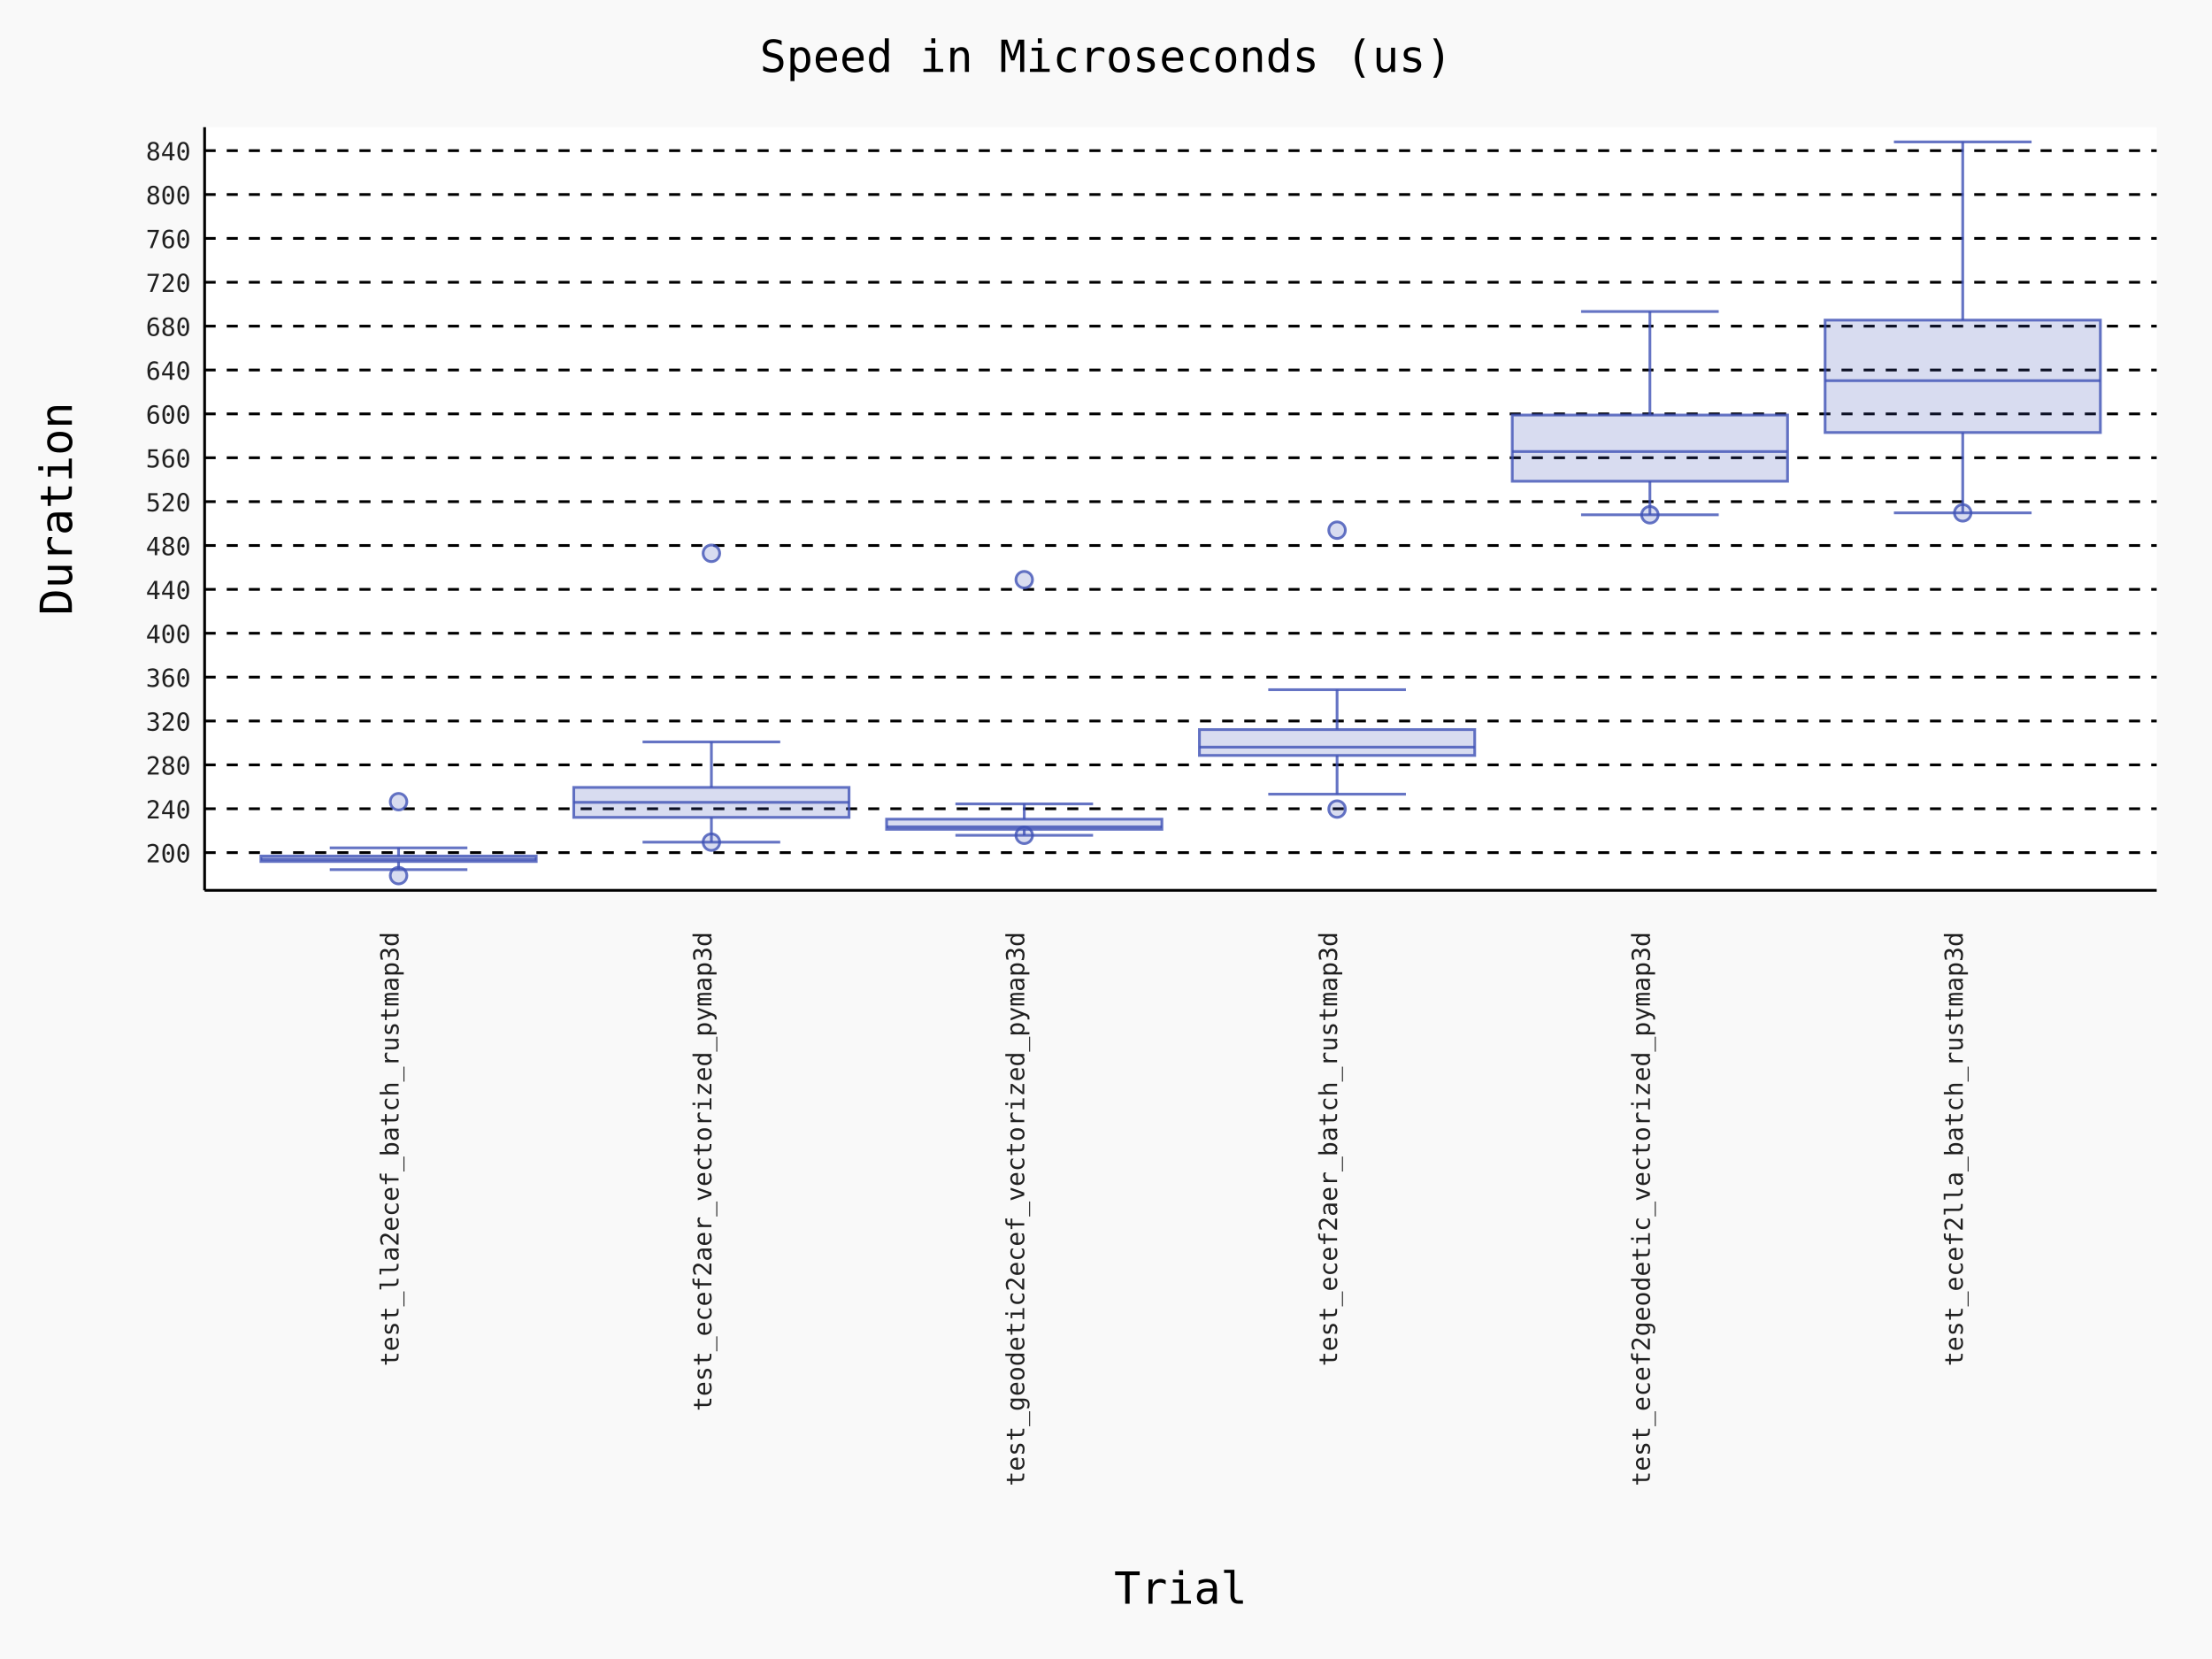
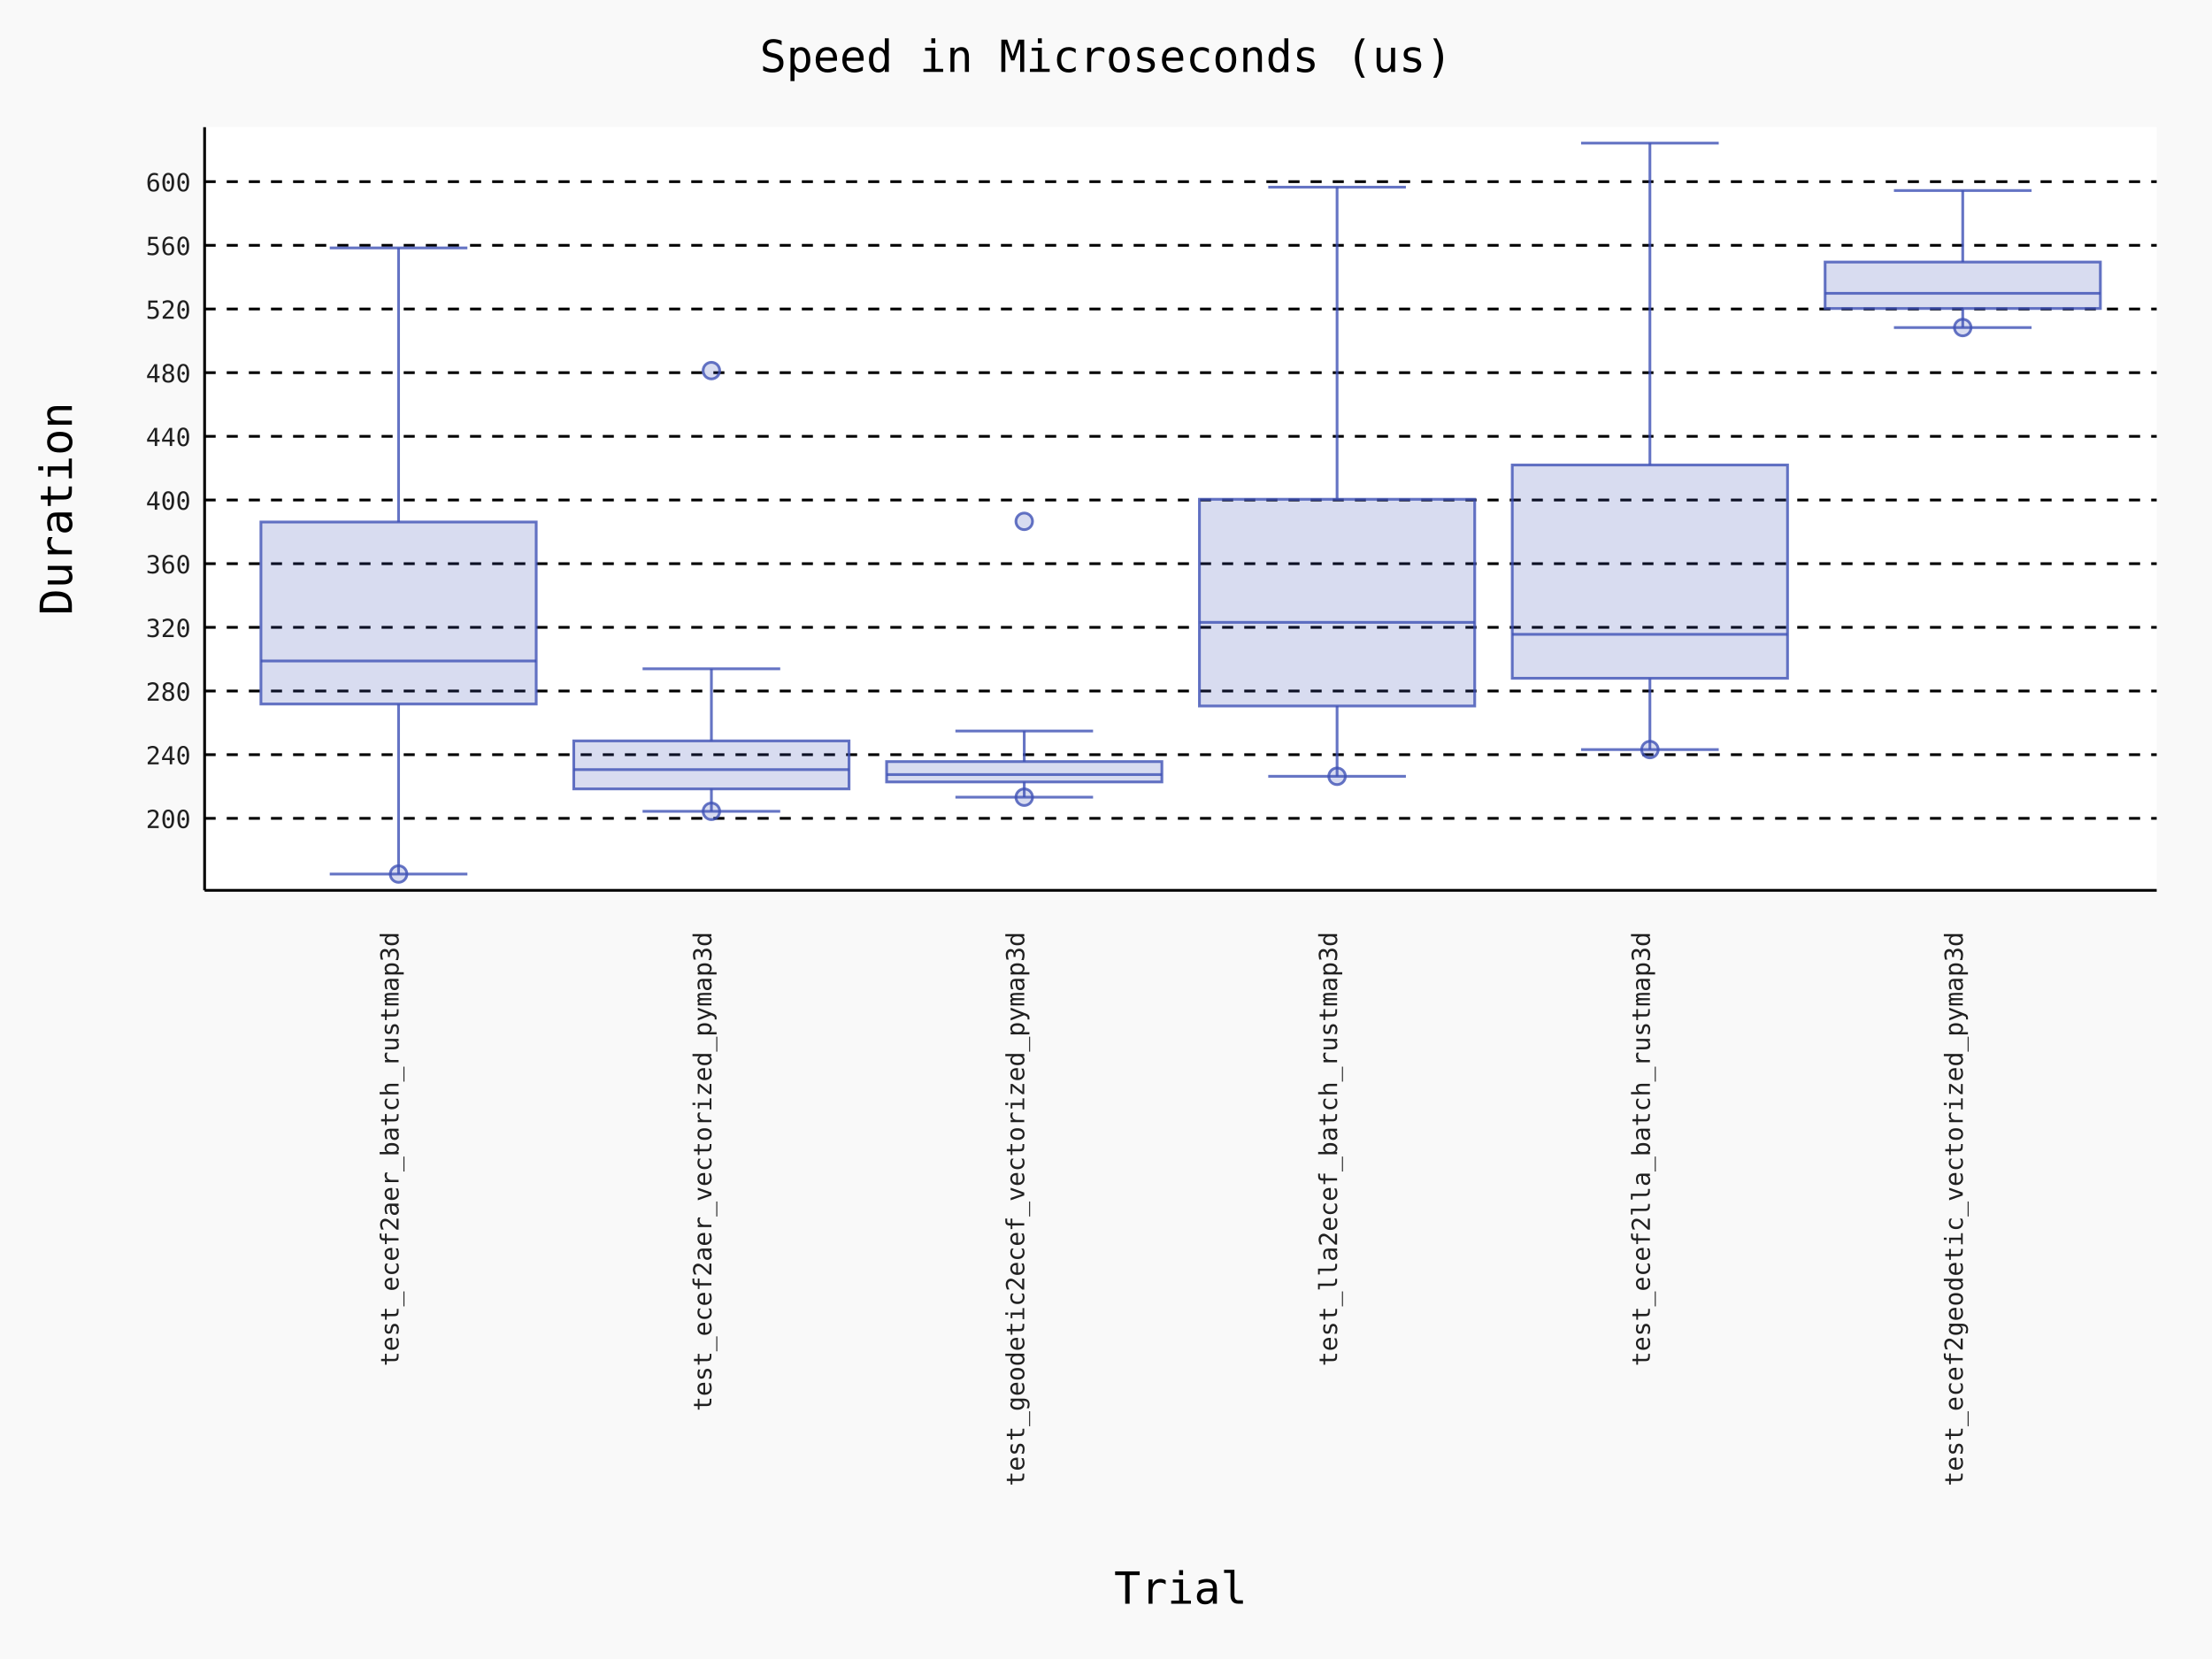
- <svg xmlns="http://www.w3.org/2000/svg" id="chart-a30a674b-902f-4b41-9be7-0fd7ef0fada4" class="pygal-chart" viewBox="0 0 800 600">
+ <svg xmlns="http://www.w3.org/2000/svg" id="chart-757173d0-158f-4769-9855-09fe00ad0269" class="pygal-chart" viewBox="0 0 800 600">
  <defs>
-     <style type="text/css">#chart-a30a674b-902f-4b41-9be7-0fd7ef0fada4{-webkit-user-select:none;-webkit-font-smoothing:antialiased;font-family:Consolas,"Deja Vu Sans Mono","Bitstream Vera Sans Mono","Courier New",monospace}#chart-a30a674b-902f-4b41-9be7-0fd7ef0fada4 .title{font-family:Consolas,"Deja Vu Sans Mono","Bitstream Vera Sans Mono","Courier New",monospace;font-size:16px}#chart-a30a674b-902f-4b41-9be7-0fd7ef0fada4 .legends .legend text{font-family:Consolas,"Deja Vu Sans Mono","Bitstream Vera Sans Mono","Courier New",monospace;font-size:14px}#chart-a30a674b-902f-4b41-9be7-0fd7ef0fada4 .axis text{font-family:Consolas,"Deja Vu Sans Mono","Bitstream Vera Sans Mono","Courier New",monospace;font-size:10px}#chart-a30a674b-902f-4b41-9be7-0fd7ef0fada4 .axis text.major{font-family:Consolas,"Deja Vu Sans Mono","Bitstream Vera Sans Mono","Courier New",monospace;font-size:10px}#chart-a30a674b-902f-4b41-9be7-0fd7ef0fada4 .text-overlay text.value{font-family:Consolas,"Deja Vu Sans Mono","Bitstream Vera Sans Mono","Courier New",monospace;font-size:16px}#chart-a30a674b-902f-4b41-9be7-0fd7ef0fada4 .text-overlay text.label{font-family:Consolas,"Deja Vu Sans Mono","Bitstream Vera Sans Mono","Courier New",monospace;font-size:10px}#chart-a30a674b-902f-4b41-9be7-0fd7ef0fada4 .tooltip{font-family:Consolas,"Deja Vu Sans Mono","Bitstream Vera Sans Mono","Courier New",monospace;font-size:14px}#chart-a30a674b-902f-4b41-9be7-0fd7ef0fada4 text.no_data{font-family:Consolas,"Deja Vu Sans Mono","Bitstream Vera Sans Mono","Courier New",monospace;font-size:64px}
- #chart-a30a674b-902f-4b41-9be7-0fd7ef0fada4{background-color:rgba(249,249,249,1)}#chart-a30a674b-902f-4b41-9be7-0fd7ef0fada4 path,#chart-a30a674b-902f-4b41-9be7-0fd7ef0fada4 line,#chart-a30a674b-902f-4b41-9be7-0fd7ef0fada4 rect,#chart-a30a674b-902f-4b41-9be7-0fd7ef0fada4 circle{-webkit-transition:150ms;-moz-transition:150ms;transition:150ms}#chart-a30a674b-902f-4b41-9be7-0fd7ef0fada4 .graph &gt; .background{fill:rgba(249,249,249,1)}#chart-a30a674b-902f-4b41-9be7-0fd7ef0fada4 .plot &gt; .background{fill:rgba(255,255,255,1)}#chart-a30a674b-902f-4b41-9be7-0fd7ef0fada4 .graph{fill:rgba(0,0,0,.87)}#chart-a30a674b-902f-4b41-9be7-0fd7ef0fada4 text.no_data{fill:rgba(0,0,0,1)}#chart-a30a674b-902f-4b41-9be7-0fd7ef0fada4 .title{fill:rgba(0,0,0,1)}#chart-a30a674b-902f-4b41-9be7-0fd7ef0fada4 .legends .legend text{fill:rgba(0,0,0,.87)}#chart-a30a674b-902f-4b41-9be7-0fd7ef0fada4 .legends .legend:hover text{fill:rgba(0,0,0,1)}#chart-a30a674b-902f-4b41-9be7-0fd7ef0fada4 .axis .line{stroke:rgba(0,0,0,1)}#chart-a30a674b-902f-4b41-9be7-0fd7ef0fada4 .axis .guide.line{stroke:rgba(0,0,0,.54)}#chart-a30a674b-902f-4b41-9be7-0fd7ef0fada4 .axis .major.line{stroke:rgba(0,0,0,.87)}#chart-a30a674b-902f-4b41-9be7-0fd7ef0fada4 .axis text.major{fill:rgba(0,0,0,1)}#chart-a30a674b-902f-4b41-9be7-0fd7ef0fada4 .axis.y .guides:hover .guide.line,#chart-a30a674b-902f-4b41-9be7-0fd7ef0fada4 .line-graph .axis.x .guides:hover .guide.line,#chart-a30a674b-902f-4b41-9be7-0fd7ef0fada4 .stackedline-graph .axis.x .guides:hover .guide.line,#chart-a30a674b-902f-4b41-9be7-0fd7ef0fada4 .xy-graph .axis.x .guides:hover .guide.line{stroke:rgba(0,0,0,1)}#chart-a30a674b-902f-4b41-9be7-0fd7ef0fada4 .axis .guides:hover text{fill:rgba(0,0,0,1)}#chart-a30a674b-902f-4b41-9be7-0fd7ef0fada4 .reactive{fill-opacity:.7;stroke-opacity:.8;stroke-width:1}#chart-a30a674b-902f-4b41-9be7-0fd7ef0fada4 .ci{stroke:rgba(0,0,0,.87)}#chart-a30a674b-902f-4b41-9be7-0fd7ef0fada4 .reactive.active,#chart-a30a674b-902f-4b41-9be7-0fd7ef0fada4 .active .reactive{fill-opacity:.8;stroke-opacity:.9;stroke-width:4}#chart-a30a674b-902f-4b41-9be7-0fd7ef0fada4 .ci .reactive.active{stroke-width:1.5}#chart-a30a674b-902f-4b41-9be7-0fd7ef0fada4 .series text{fill:rgba(0,0,0,1)}#chart-a30a674b-902f-4b41-9be7-0fd7ef0fada4 .tooltip rect{fill:rgba(255,255,255,1);stroke:rgba(0,0,0,1);-webkit-transition:opacity 150ms;-moz-transition:opacity 150ms;transition:opacity 150ms}#chart-a30a674b-902f-4b41-9be7-0fd7ef0fada4 .tooltip .label{fill:rgba(0,0,0,.87)}#chart-a30a674b-902f-4b41-9be7-0fd7ef0fada4 .tooltip .label{fill:rgba(0,0,0,.87)}#chart-a30a674b-902f-4b41-9be7-0fd7ef0fada4 .tooltip .legend{font-size:.8em;fill:rgba(0,0,0,.54)}#chart-a30a674b-902f-4b41-9be7-0fd7ef0fada4 .tooltip .x_label{font-size:.6em;fill:rgba(0,0,0,1)}#chart-a30a674b-902f-4b41-9be7-0fd7ef0fada4 .tooltip .xlink{font-size:.5em;text-decoration:underline}#chart-a30a674b-902f-4b41-9be7-0fd7ef0fada4 .tooltip .value{font-size:1.5em}#chart-a30a674b-902f-4b41-9be7-0fd7ef0fada4 .bound{font-size:.5em}#chart-a30a674b-902f-4b41-9be7-0fd7ef0fada4 .max-value{font-size:.75em;fill:rgba(0,0,0,.54)}#chart-a30a674b-902f-4b41-9be7-0fd7ef0fada4 .map-element{fill:rgba(255,255,255,1);stroke:rgba(0,0,0,.54) !important}#chart-a30a674b-902f-4b41-9be7-0fd7ef0fada4 .map-element .reactive{fill-opacity:inherit;stroke-opacity:inherit}#chart-a30a674b-902f-4b41-9be7-0fd7ef0fada4 .color-0,#chart-a30a674b-902f-4b41-9be7-0fd7ef0fada4 .color-0 a:visited{stroke:#3F51B5;fill:#3F51B5}#chart-a30a674b-902f-4b41-9be7-0fd7ef0fada4 .color-1,#chart-a30a674b-902f-4b41-9be7-0fd7ef0fada4 .color-1 a:visited{stroke:#3F51B5;fill:#3F51B5}#chart-a30a674b-902f-4b41-9be7-0fd7ef0fada4 .color-2,#chart-a30a674b-902f-4b41-9be7-0fd7ef0fada4 .color-2 a:visited{stroke:#3F51B5;fill:#3F51B5}#chart-a30a674b-902f-4b41-9be7-0fd7ef0fada4 .color-3,#chart-a30a674b-902f-4b41-9be7-0fd7ef0fada4 .color-3 a:visited{stroke:#3F51B5;fill:#3F51B5}#chart-a30a674b-902f-4b41-9be7-0fd7ef0fada4 .color-4,#chart-a30a674b-902f-4b41-9be7-0fd7ef0fada4 .color-4 a:visited{stroke:#3F51B5;fill:#3F51B5}#chart-a30a674b-902f-4b41-9be7-0fd7ef0fada4 .color-5,#chart-a30a674b-902f-4b41-9be7-0fd7ef0fada4 .color-5 a:visited{stroke:#3F51B5;fill:#3F51B5}#chart-a30a674b-902f-4b41-9be7-0fd7ef0fada4 .text-overlay .color-0 text{fill:black}#chart-a30a674b-902f-4b41-9be7-0fd7ef0fada4 .text-overlay .color-1 text{fill:black}#chart-a30a674b-902f-4b41-9be7-0fd7ef0fada4 .text-overlay .color-2 text{fill:black}#chart-a30a674b-902f-4b41-9be7-0fd7ef0fada4 .text-overlay .color-3 text{fill:black}#chart-a30a674b-902f-4b41-9be7-0fd7ef0fada4 .text-overlay .color-4 text{fill:black}#chart-a30a674b-902f-4b41-9be7-0fd7ef0fada4 .text-overlay .color-5 text{fill:black}
- #chart-a30a674b-902f-4b41-9be7-0fd7ef0fada4 text.no_data{text-anchor:middle}#chart-a30a674b-902f-4b41-9be7-0fd7ef0fada4 .guide.line{fill:none}#chart-a30a674b-902f-4b41-9be7-0fd7ef0fada4 .centered{text-anchor:middle}#chart-a30a674b-902f-4b41-9be7-0fd7ef0fada4 .title{text-anchor:middle}#chart-a30a674b-902f-4b41-9be7-0fd7ef0fada4 .legends .legend text{fill-opacity:1}#chart-a30a674b-902f-4b41-9be7-0fd7ef0fada4 .axis.x text{text-anchor:middle}#chart-a30a674b-902f-4b41-9be7-0fd7ef0fada4 .axis.x:not(.web) text[transform]{text-anchor:start}#chart-a30a674b-902f-4b41-9be7-0fd7ef0fada4 .axis.x:not(.web) text[transform].backwards{text-anchor:end}#chart-a30a674b-902f-4b41-9be7-0fd7ef0fada4 .axis.y text{text-anchor:end}#chart-a30a674b-902f-4b41-9be7-0fd7ef0fada4 .axis.y text[transform].backwards{text-anchor:start}#chart-a30a674b-902f-4b41-9be7-0fd7ef0fada4 .axis.y2 text{text-anchor:start}#chart-a30a674b-902f-4b41-9be7-0fd7ef0fada4 .axis.y2 text[transform].backwards{text-anchor:end}#chart-a30a674b-902f-4b41-9be7-0fd7ef0fada4 .axis .guide.line{stroke-dasharray:4,4;stroke:black}#chart-a30a674b-902f-4b41-9be7-0fd7ef0fada4 .axis .major.guide.line{stroke-dasharray:6,6;stroke:black}#chart-a30a674b-902f-4b41-9be7-0fd7ef0fada4 .horizontal .axis.y .guide.line,#chart-a30a674b-902f-4b41-9be7-0fd7ef0fada4 .horizontal .axis.y2 .guide.line,#chart-a30a674b-902f-4b41-9be7-0fd7ef0fada4 .vertical .axis.x .guide.line{opacity:0}#chart-a30a674b-902f-4b41-9be7-0fd7ef0fada4 .horizontal .axis.always_show .guide.line,#chart-a30a674b-902f-4b41-9be7-0fd7ef0fada4 .vertical .axis.always_show .guide.line{opacity:1 !important}#chart-a30a674b-902f-4b41-9be7-0fd7ef0fada4 .axis.y .guides:hover .guide.line,#chart-a30a674b-902f-4b41-9be7-0fd7ef0fada4 .axis.y2 .guides:hover .guide.line,#chart-a30a674b-902f-4b41-9be7-0fd7ef0fada4 .axis.x .guides:hover .guide.line{opacity:1}#chart-a30a674b-902f-4b41-9be7-0fd7ef0fada4 .axis .guides:hover text{opacity:1}#chart-a30a674b-902f-4b41-9be7-0fd7ef0fada4 .nofill{fill:none}#chart-a30a674b-902f-4b41-9be7-0fd7ef0fada4 .subtle-fill{fill-opacity:.2}#chart-a30a674b-902f-4b41-9be7-0fd7ef0fada4 .dot{stroke-width:1px;fill-opacity:1;stroke-opacity:1}#chart-a30a674b-902f-4b41-9be7-0fd7ef0fada4 .dot.active{stroke-width:5px}#chart-a30a674b-902f-4b41-9be7-0fd7ef0fada4 .dot.negative{fill:transparent}#chart-a30a674b-902f-4b41-9be7-0fd7ef0fada4 text,#chart-a30a674b-902f-4b41-9be7-0fd7ef0fada4 tspan{stroke:none !important}#chart-a30a674b-902f-4b41-9be7-0fd7ef0fada4 .series text.active{opacity:1}#chart-a30a674b-902f-4b41-9be7-0fd7ef0fada4 .tooltip rect{fill-opacity:.95;stroke-width:.5}#chart-a30a674b-902f-4b41-9be7-0fd7ef0fada4 .tooltip text{fill-opacity:1}#chart-a30a674b-902f-4b41-9be7-0fd7ef0fada4 .showable{visibility:hidden}#chart-a30a674b-902f-4b41-9be7-0fd7ef0fada4 .showable.shown{visibility:visible}#chart-a30a674b-902f-4b41-9be7-0fd7ef0fada4 .gauge-background{fill:rgba(229,229,229,1);stroke:none}#chart-a30a674b-902f-4b41-9be7-0fd7ef0fada4 .bg-lines{stroke:rgba(249,249,249,1);stroke-width:2px}
+     <style type="text/css">#chart-757173d0-158f-4769-9855-09fe00ad0269{-webkit-user-select:none;-webkit-font-smoothing:antialiased;font-family:Consolas,"Deja Vu Sans Mono","Bitstream Vera Sans Mono","Courier New",monospace}#chart-757173d0-158f-4769-9855-09fe00ad0269 .title{font-family:Consolas,"Deja Vu Sans Mono","Bitstream Vera Sans Mono","Courier New",monospace;font-size:16px}#chart-757173d0-158f-4769-9855-09fe00ad0269 .legends .legend text{font-family:Consolas,"Deja Vu Sans Mono","Bitstream Vera Sans Mono","Courier New",monospace;font-size:14px}#chart-757173d0-158f-4769-9855-09fe00ad0269 .axis text{font-family:Consolas,"Deja Vu Sans Mono","Bitstream Vera Sans Mono","Courier New",monospace;font-size:10px}#chart-757173d0-158f-4769-9855-09fe00ad0269 .axis text.major{font-family:Consolas,"Deja Vu Sans Mono","Bitstream Vera Sans Mono","Courier New",monospace;font-size:10px}#chart-757173d0-158f-4769-9855-09fe00ad0269 .text-overlay text.value{font-family:Consolas,"Deja Vu Sans Mono","Bitstream Vera Sans Mono","Courier New",monospace;font-size:16px}#chart-757173d0-158f-4769-9855-09fe00ad0269 .text-overlay text.label{font-family:Consolas,"Deja Vu Sans Mono","Bitstream Vera Sans Mono","Courier New",monospace;font-size:10px}#chart-757173d0-158f-4769-9855-09fe00ad0269 .tooltip{font-family:Consolas,"Deja Vu Sans Mono","Bitstream Vera Sans Mono","Courier New",monospace;font-size:14px}#chart-757173d0-158f-4769-9855-09fe00ad0269 text.no_data{font-family:Consolas,"Deja Vu Sans Mono","Bitstream Vera Sans Mono","Courier New",monospace;font-size:64px}
+ #chart-757173d0-158f-4769-9855-09fe00ad0269{background-color:rgba(249,249,249,1)}#chart-757173d0-158f-4769-9855-09fe00ad0269 path,#chart-757173d0-158f-4769-9855-09fe00ad0269 line,#chart-757173d0-158f-4769-9855-09fe00ad0269 rect,#chart-757173d0-158f-4769-9855-09fe00ad0269 circle{-webkit-transition:150ms;-moz-transition:150ms;transition:150ms}#chart-757173d0-158f-4769-9855-09fe00ad0269 .graph &gt; .background{fill:rgba(249,249,249,1)}#chart-757173d0-158f-4769-9855-09fe00ad0269 .plot &gt; .background{fill:rgba(255,255,255,1)}#chart-757173d0-158f-4769-9855-09fe00ad0269 .graph{fill:rgba(0,0,0,.87)}#chart-757173d0-158f-4769-9855-09fe00ad0269 text.no_data{fill:rgba(0,0,0,1)}#chart-757173d0-158f-4769-9855-09fe00ad0269 .title{fill:rgba(0,0,0,1)}#chart-757173d0-158f-4769-9855-09fe00ad0269 .legends .legend text{fill:rgba(0,0,0,.87)}#chart-757173d0-158f-4769-9855-09fe00ad0269 .legends .legend:hover text{fill:rgba(0,0,0,1)}#chart-757173d0-158f-4769-9855-09fe00ad0269 .axis .line{stroke:rgba(0,0,0,1)}#chart-757173d0-158f-4769-9855-09fe00ad0269 .axis .guide.line{stroke:rgba(0,0,0,.54)}#chart-757173d0-158f-4769-9855-09fe00ad0269 .axis .major.line{stroke:rgba(0,0,0,.87)}#chart-757173d0-158f-4769-9855-09fe00ad0269 .axis text.major{fill:rgba(0,0,0,1)}#chart-757173d0-158f-4769-9855-09fe00ad0269 .axis.y .guides:hover .guide.line,#chart-757173d0-158f-4769-9855-09fe00ad0269 .line-graph .axis.x .guides:hover .guide.line,#chart-757173d0-158f-4769-9855-09fe00ad0269 .stackedline-graph .axis.x .guides:hover .guide.line,#chart-757173d0-158f-4769-9855-09fe00ad0269 .xy-graph .axis.x .guides:hover .guide.line{stroke:rgba(0,0,0,1)}#chart-757173d0-158f-4769-9855-09fe00ad0269 .axis .guides:hover text{fill:rgba(0,0,0,1)}#chart-757173d0-158f-4769-9855-09fe00ad0269 .reactive{fill-opacity:.7;stroke-opacity:.8;stroke-width:1}#chart-757173d0-158f-4769-9855-09fe00ad0269 .ci{stroke:rgba(0,0,0,.87)}#chart-757173d0-158f-4769-9855-09fe00ad0269 .reactive.active,#chart-757173d0-158f-4769-9855-09fe00ad0269 .active .reactive{fill-opacity:.8;stroke-opacity:.9;stroke-width:4}#chart-757173d0-158f-4769-9855-09fe00ad0269 .ci .reactive.active{stroke-width:1.5}#chart-757173d0-158f-4769-9855-09fe00ad0269 .series text{fill:rgba(0,0,0,1)}#chart-757173d0-158f-4769-9855-09fe00ad0269 .tooltip rect{fill:rgba(255,255,255,1);stroke:rgba(0,0,0,1);-webkit-transition:opacity 150ms;-moz-transition:opacity 150ms;transition:opacity 150ms}#chart-757173d0-158f-4769-9855-09fe00ad0269 .tooltip .label{fill:rgba(0,0,0,.87)}#chart-757173d0-158f-4769-9855-09fe00ad0269 .tooltip .label{fill:rgba(0,0,0,.87)}#chart-757173d0-158f-4769-9855-09fe00ad0269 .tooltip .legend{font-size:.8em;fill:rgba(0,0,0,.54)}#chart-757173d0-158f-4769-9855-09fe00ad0269 .tooltip .x_label{font-size:.6em;fill:rgba(0,0,0,1)}#chart-757173d0-158f-4769-9855-09fe00ad0269 .tooltip .xlink{font-size:.5em;text-decoration:underline}#chart-757173d0-158f-4769-9855-09fe00ad0269 .tooltip .value{font-size:1.5em}#chart-757173d0-158f-4769-9855-09fe00ad0269 .bound{font-size:.5em}#chart-757173d0-158f-4769-9855-09fe00ad0269 .max-value{font-size:.75em;fill:rgba(0,0,0,.54)}#chart-757173d0-158f-4769-9855-09fe00ad0269 .map-element{fill:rgba(255,255,255,1);stroke:rgba(0,0,0,.54) !important}#chart-757173d0-158f-4769-9855-09fe00ad0269 .map-element .reactive{fill-opacity:inherit;stroke-opacity:inherit}#chart-757173d0-158f-4769-9855-09fe00ad0269 .color-0,#chart-757173d0-158f-4769-9855-09fe00ad0269 .color-0 a:visited{stroke:#3F51B5;fill:#3F51B5}#chart-757173d0-158f-4769-9855-09fe00ad0269 .color-1,#chart-757173d0-158f-4769-9855-09fe00ad0269 .color-1 a:visited{stroke:#3F51B5;fill:#3F51B5}#chart-757173d0-158f-4769-9855-09fe00ad0269 .color-2,#chart-757173d0-158f-4769-9855-09fe00ad0269 .color-2 a:visited{stroke:#3F51B5;fill:#3F51B5}#chart-757173d0-158f-4769-9855-09fe00ad0269 .color-3,#chart-757173d0-158f-4769-9855-09fe00ad0269 .color-3 a:visited{stroke:#3F51B5;fill:#3F51B5}#chart-757173d0-158f-4769-9855-09fe00ad0269 .color-4,#chart-757173d0-158f-4769-9855-09fe00ad0269 .color-4 a:visited{stroke:#3F51B5;fill:#3F51B5}#chart-757173d0-158f-4769-9855-09fe00ad0269 .color-5,#chart-757173d0-158f-4769-9855-09fe00ad0269 .color-5 a:visited{stroke:#3F51B5;fill:#3F51B5}#chart-757173d0-158f-4769-9855-09fe00ad0269 .text-overlay .color-0 text{fill:black}#chart-757173d0-158f-4769-9855-09fe00ad0269 .text-overlay .color-1 text{fill:black}#chart-757173d0-158f-4769-9855-09fe00ad0269 .text-overlay .color-2 text{fill:black}#chart-757173d0-158f-4769-9855-09fe00ad0269 .text-overlay .color-3 text{fill:black}#chart-757173d0-158f-4769-9855-09fe00ad0269 .text-overlay .color-4 text{fill:black}#chart-757173d0-158f-4769-9855-09fe00ad0269 .text-overlay .color-5 text{fill:black}
+ #chart-757173d0-158f-4769-9855-09fe00ad0269 text.no_data{text-anchor:middle}#chart-757173d0-158f-4769-9855-09fe00ad0269 .guide.line{fill:none}#chart-757173d0-158f-4769-9855-09fe00ad0269 .centered{text-anchor:middle}#chart-757173d0-158f-4769-9855-09fe00ad0269 .title{text-anchor:middle}#chart-757173d0-158f-4769-9855-09fe00ad0269 .legends .legend text{fill-opacity:1}#chart-757173d0-158f-4769-9855-09fe00ad0269 .axis.x text{text-anchor:middle}#chart-757173d0-158f-4769-9855-09fe00ad0269 .axis.x:not(.web) text[transform]{text-anchor:start}#chart-757173d0-158f-4769-9855-09fe00ad0269 .axis.x:not(.web) text[transform].backwards{text-anchor:end}#chart-757173d0-158f-4769-9855-09fe00ad0269 .axis.y text{text-anchor:end}#chart-757173d0-158f-4769-9855-09fe00ad0269 .axis.y text[transform].backwards{text-anchor:start}#chart-757173d0-158f-4769-9855-09fe00ad0269 .axis.y2 text{text-anchor:start}#chart-757173d0-158f-4769-9855-09fe00ad0269 .axis.y2 text[transform].backwards{text-anchor:end}#chart-757173d0-158f-4769-9855-09fe00ad0269 .axis .guide.line{stroke-dasharray:4,4;stroke:black}#chart-757173d0-158f-4769-9855-09fe00ad0269 .axis .major.guide.line{stroke-dasharray:6,6;stroke:black}#chart-757173d0-158f-4769-9855-09fe00ad0269 .horizontal .axis.y .guide.line,#chart-757173d0-158f-4769-9855-09fe00ad0269 .horizontal .axis.y2 .guide.line,#chart-757173d0-158f-4769-9855-09fe00ad0269 .vertical .axis.x .guide.line{opacity:0}#chart-757173d0-158f-4769-9855-09fe00ad0269 .horizontal .axis.always_show .guide.line,#chart-757173d0-158f-4769-9855-09fe00ad0269 .vertical .axis.always_show .guide.line{opacity:1 !important}#chart-757173d0-158f-4769-9855-09fe00ad0269 .axis.y .guides:hover .guide.line,#chart-757173d0-158f-4769-9855-09fe00ad0269 .axis.y2 .guides:hover .guide.line,#chart-757173d0-158f-4769-9855-09fe00ad0269 .axis.x .guides:hover .guide.line{opacity:1}#chart-757173d0-158f-4769-9855-09fe00ad0269 .axis .guides:hover text{opacity:1}#chart-757173d0-158f-4769-9855-09fe00ad0269 .nofill{fill:none}#chart-757173d0-158f-4769-9855-09fe00ad0269 .subtle-fill{fill-opacity:.2}#chart-757173d0-158f-4769-9855-09fe00ad0269 .dot{stroke-width:1px;fill-opacity:1;stroke-opacity:1}#chart-757173d0-158f-4769-9855-09fe00ad0269 .dot.active{stroke-width:5px}#chart-757173d0-158f-4769-9855-09fe00ad0269 .dot.negative{fill:transparent}#chart-757173d0-158f-4769-9855-09fe00ad0269 text,#chart-757173d0-158f-4769-9855-09fe00ad0269 tspan{stroke:none !important}#chart-757173d0-158f-4769-9855-09fe00ad0269 .series text.active{opacity:1}#chart-757173d0-158f-4769-9855-09fe00ad0269 .tooltip rect{fill-opacity:.95;stroke-width:.5}#chart-757173d0-158f-4769-9855-09fe00ad0269 .tooltip text{fill-opacity:1}#chart-757173d0-158f-4769-9855-09fe00ad0269 .showable{visibility:hidden}#chart-757173d0-158f-4769-9855-09fe00ad0269 .showable.shown{visibility:visible}#chart-757173d0-158f-4769-9855-09fe00ad0269 .gauge-background{fill:rgba(229,229,229,1);stroke:none}#chart-757173d0-158f-4769-9855-09fe00ad0269 .bg-lines{stroke:rgba(249,249,249,1);stroke-width:2px}
.tooltip .value{font-size:1em !important}.axis text{font-size:9px !important}</style>
  </defs>
  <g class="graph custombox-graph vertical">
    <rect x="0" y="0" width="800" height="600" class="background" />
    <g transform="translate(74, 46)" class="plot">
      <rect x="0" y="0" width="706.0" height="276.0" class="background" />
      <g class="axis y always_show">
        <path d="M0 276 h706" class="line" />
        <g class="guides">
-           <path d="M0 262.362 h706" class="guide line" />
-           <text x="-5" y="265.862" class="">200</text>
+           <path d="M0 249.968 h706" class="guide line" />
+           <text x="-5" y="253.468" class="">200</text>
        </g>
        <g class="guides">
-           <path d="M0 246.494 h706" class="guide line" />
-           <text x="-5" y="249.994" class="">240</text>
+           <path d="M0 226.941 h706" class="guide line" />
+           <text x="-5" y="230.441" class="">240</text>
        </g>
        <g class="guides">
-           <path d="M0 230.627 h706" class="guide line" />
-           <text x="-5" y="234.127" class="">280</text>
+           <path d="M0 203.914 h706" class="guide line" />
+           <text x="-5" y="207.414" class="">280</text>
        </g>
        <g class="guides">
-           <path d="M0 214.759 h706" class="guide line" />
-           <text x="-5" y="218.259" class="">320</text>
+           <path d="M0 180.888 h706" class="guide line" />
+           <text x="-5" y="184.388" class="">320</text>
        </g>
        <g class="guides">
-           <path d="M0 198.892 h706" class="guide line" />
-           <text x="-5" y="202.392" class="">360</text>
+           <path d="M0 157.861 h706" class="guide line" />
+           <text x="-5" y="161.361" class="">360</text>
        </g>
        <g class="guides">
-           <path d="M0 183.024 h706" class="guide line" />
-           <text x="-5" y="186.524" class="">400</text>
+           <path d="M0 134.834 h706" class="guide line" />
+           <text x="-5" y="138.334" class="">400</text>
        </g>
        <g class="guides">
-           <path d="M0 167.157 h706" class="guide line" />
-           <text x="-5" y="170.657" class="">440</text>
+           <path d="M0 111.807 h706" class="guide line" />
+           <text x="-5" y="115.307" class="">440</text>
        </g>
        <g class="guides">
-           <path d="M0 151.289 h706" class="guide line" />
-           <text x="-5" y="154.789" class="">480</text>
+           <path d="M0 88.78 h706" class="guide line" />
+           <text x="-5" y="92.28" class="">480</text>
        </g>
        <g class="guides">
-           <path d="M0 135.422 h706" class="guide line" />
-           <text x="-5" y="138.922" class="">520</text>
+           <path d="M0 65.753 h706" class="guide line" />
+           <text x="-5" y="69.253" class="">520</text>
        </g>
        <g class="guides">
-           <path d="M0 119.554 h706" class="guide line" />
-           <text x="-5" y="123.054" class="">560</text>
+           <path d="M0 42.726 h706" class="guide line" />
+           <text x="-5" y="46.226" class="">560</text>
        </g>
        <g class="guides">
-           <path d="M0 103.686 h706" class="guide line" />
-           <text x="-5" y="107.186" class="">600</text>
-         </g>
-         <g class="guides">
-           <path d="M0 87.819 h706" class="guide line" />
-           <text x="-5" y="91.319" class="">640</text>
-         </g>
-         <g class="guides">
-           <path d="M0 71.951 h706" class="guide line" />
-           <text x="-5" y="75.451" class="">680</text>
-         </g>
-         <g class="guides">
-           <path d="M0 56.084 h706" class="guide line" />
-           <text x="-5" y="59.584" class="">720</text>
-         </g>
-         <g class="guides">
-           <path d="M0 40.216 h706" class="guide line" />
-           <text x="-5" y="43.716" class="">760</text>
-         </g>
-         <g class="guides">
-           <path d="M0 24.349 h706" class="guide line" />
-           <text x="-5" y="27.849" class="">800</text>
-         </g>
-         <g class="guides">
-           <path d="M0 8.481 h706" class="guide line" />
-           <text x="-5" y="11.981" class="">840</text>
+           <path d="M0 19.699 h706" class="guide line" />
+           <text x="-5" y="23.199" class="">600</text>
        </g>
      </g>
      <g class="axis x">
        <path d="M0 0 v276" class="line" />
        <g class="guides">
          <path d="M70.147 0 v276" class="guide line" />
-           <text x="70.147" y="291.0" class="backwards" transform="rotate(270 70.14744 291)">test_lla2ecef_batch_rustmap3d</text>
+           <text x="70.147" y="291.0" class="backwards" transform="rotate(270 70.14744 291)">test_ecef2aer_batch_rustmap3d</text>
        </g>
        <g class="guides">
          <path d="M183.288 0 v276" class="guide line" />
          <text x="183.288" y="291.0" class="backwards" transform="rotate(270 183.2885 291)">test_ecef2aer_vectorized_pymap3d</text>
        </g>
        <g class="guides">
          <path d="M296.429 0 v276" class="guide line" />
          <text x="296.429" y="291.0" class="backwards" transform="rotate(270 296.4295 291)">test_geodetic2ecef_vectorized_pymap3d</text>
        </g>
        <g class="guides">
          <path d="M409.571 0 v276" class="guide line" />
-           <text x="409.571" y="291.0" class="backwards" transform="rotate(270 409.5705 291)">test_ecef2aer_batch_rustmap3d</text>
+           <text x="409.571" y="291.0" class="backwards" transform="rotate(270 409.5705 291)">test_lla2ecef_batch_rustmap3d</text>
        </g>
        <g class="guides">
          <path d="M522.712 0 v276" class="guide line" />
-           <text x="522.712" y="291.0" class="backwards" transform="rotate(270 522.7115 291)">test_ecef2geodetic_vectorized_pymap3d</text>
+           <text x="522.712" y="291.0" class="backwards" transform="rotate(270 522.7115 291)">test_ecef2lla_batch_rustmap3d</text>
        </g>
        <g class="guides">
          <path d="M635.853 0 v276" class="guide line" />
-           <text x="635.853" y="291.0" class="backwards" transform="rotate(270 635.8526 291)">test_ecef2lla_batch_rustmap3d</text>
+           <text x="635.853" y="291.0" class="backwards" transform="rotate(270 635.8526 291)">test_ecef2geodetic_vectorized_pymap3d</text>
        </g>
      </g>
      <g class="series serie-0 color-0">
        <g class="boxes">
          <g class="box">
-             <path stroke-width="3" d="M45.256 268.511 L95.038 268.511" class="reactive tooltip-trigger" />
-             <path stroke-width="3" d="M20.365 264.742 L119.929 264.742" class="reactive tooltip-trigger" />
-             <path stroke-width="3" d="M45.256 260.643 L95.038 260.643" class="reactive tooltip-trigger" />
-             <path stroke-width="2" d="M70.147 268.511 L70.147 265.568" class="reactive tooltip-trigger" />
-             <path stroke-width="2" d="M70.147 260.643 L70.147 263.601" class="reactive tooltip-trigger" />
-             <rect x="20.365" y="263.602" height="1.967" width="99.564" class="subtle-fill reactive tooltip-trigger" />
-             <circle cx="70.147" cy="270.676" r="3" class="subtle-fill reactive tooltip-trigger" />
-             <circle cx="70.147" cy="243.949" r="3" class="subtle-fill reactive tooltip-trigger" />
+             <path stroke-width="3" d="M45.256 270.117 L95.038 270.117" class="reactive tooltip-trigger" />
+             <path stroke-width="3" d="M20.365 193.049 L119.929 193.049" class="reactive tooltip-trigger" />
+             <path stroke-width="3" d="M45.256 43.662 L95.038 43.662" class="reactive tooltip-trigger" />
+             <path stroke-width="2" d="M70.147 270.117 L70.147 208.622" class="reactive tooltip-trigger" />
+             <path stroke-width="2" d="M70.147 43.662 L70.147 142.791" class="reactive tooltip-trigger" />
+             <rect x="20.365" y="142.791" height="65.831" width="99.564" class="subtle-fill reactive tooltip-trigger" />
+             <circle cx="70.147" cy="270.117" r="3" class="subtle-fill reactive tooltip-trigger" />
+             <circle cx="70.147" cy="-77.445" r="3" class="subtle-fill reactive tooltip-trigger" />
          </g>
        </g>
      </g>
      <g class="series serie-1 color-1">
        <g class="boxes">
          <g class="box">
-             <path stroke-width="3" d="M158.397 258.577 L208.179 258.577" class="reactive tooltip-trigger" />
-             <path stroke-width="3" d="M133.506 244.18 L233.071 244.18" class="reactive tooltip-trigger" />
-             <path stroke-width="3" d="M158.397 222.33 L208.179 222.33" class="reactive tooltip-trigger" />
-             <path stroke-width="2" d="M183.288 258.577 L183.288 249.618" class="reactive tooltip-trigger" />
-             <path stroke-width="2" d="M183.288 222.33 L183.288 238.775" class="reactive tooltip-trigger" />
-             <rect x="133.506" y="238.775" height="10.843" width="99.564" class="subtle-fill reactive tooltip-trigger" />
-             <circle cx="183.288" cy="258.577" r="3" class="subtle-fill reactive tooltip-trigger" />
-             <circle cx="183.288" cy="154.115" r="3" class="subtle-fill reactive tooltip-trigger" />
+             <path stroke-width="3" d="M158.397 247.426 L208.179 247.426" class="reactive tooltip-trigger" />
+             <path stroke-width="3" d="M133.506 232.338 L233.071 232.338" class="reactive tooltip-trigger" />
+             <path stroke-width="3" d="M158.397 195.879 L208.179 195.879" class="reactive tooltip-trigger" />
+             <path stroke-width="2" d="M183.288 247.426 L183.288 239.318" class="reactive tooltip-trigger" />
+             <path stroke-width="2" d="M183.288 195.879 L183.288 221.952" class="reactive tooltip-trigger" />
+             <rect x="133.506" y="221.952" height="17.366" width="99.564" class="subtle-fill reactive tooltip-trigger" />
+             <circle cx="183.288" cy="247.426" r="3" class="subtle-fill reactive tooltip-trigger" />
+             <circle cx="183.288" cy="88.037" r="3" class="subtle-fill reactive tooltip-trigger" />
          </g>
        </g>
      </g>
      <g class="series serie-2 color-2">
        <g class="boxes">
          <g class="box">
-             <path stroke-width="3" d="M271.538 256.097 L321.321 256.097" class="reactive tooltip-trigger" />
-             <path stroke-width="3" d="M246.647 253.04 L346.212 253.04" class="reactive tooltip-trigger" />
-             <path stroke-width="3" d="M271.538 244.742 L321.321 244.742" class="reactive tooltip-trigger" />
-             <path stroke-width="2" d="M296.429 256.097 L296.429 253.932" class="reactive tooltip-trigger" />
-             <path stroke-width="2" d="M296.429 244.742 L296.429 250.263" class="reactive tooltip-trigger" />
-             <rect x="246.647" y="250.263" height="3.669" width="99.564" class="subtle-fill reactive tooltip-trigger" />
-             <circle cx="296.429" cy="256.097" r="3" class="subtle-fill reactive tooltip-trigger" />
-             <circle cx="296.429" cy="163.652" r="3" class="subtle-fill reactive tooltip-trigger" />
+             <path stroke-width="3" d="M271.538 242.316 L321.321 242.316" class="reactive tooltip-trigger" />
+             <path stroke-width="3" d="M246.647 234.137 L346.212 234.137" class="reactive tooltip-trigger" />
+             <path stroke-width="3" d="M271.538 218.378 L321.321 218.378" class="reactive tooltip-trigger" />
+             <path stroke-width="2" d="M296.429 242.316 L296.429 236.8" class="reactive tooltip-trigger" />
+             <path stroke-width="2" d="M296.429 218.378 L296.429 229.436" class="reactive tooltip-trigger" />
+             <rect x="246.647" y="229.436" height="7.364" width="99.564" class="subtle-fill reactive tooltip-trigger" />
+             <circle cx="296.429" cy="242.316" r="3" class="subtle-fill reactive tooltip-trigger" />
+             <circle cx="296.429" cy="142.557" r="3" class="subtle-fill reactive tooltip-trigger" />
          </g>
        </g>
      </g>
      <g class="series serie-3 color-3">
        <g class="boxes">
          <g class="box">
-             <path stroke-width="3" d="M384.679 241.222 L434.462 241.222" class="reactive tooltip-trigger" />
-             <path stroke-width="3" d="M359.788 224.214 L459.353 224.214" class="reactive tooltip-trigger" />
-             <path stroke-width="3" d="M384.679 203.437 L434.462 203.437" class="reactive tooltip-trigger" />
-             <path stroke-width="2" d="M409.571 241.222 L409.571 227.214" class="reactive tooltip-trigger" />
-             <path stroke-width="2" d="M409.571 203.437 L409.571 217.859" class="reactive tooltip-trigger" />
-             <rect x="359.788" y="217.859" height="9.355" width="99.564" class="subtle-fill reactive tooltip-trigger" />
-             <circle cx="409.571" cy="246.61" r="3" class="subtle-fill reactive tooltip-trigger" />
-             <circle cx="409.571" cy="145.752" r="3" class="subtle-fill reactive tooltip-trigger" />
+             <path stroke-width="3" d="M384.679 234.761 L434.462 234.761" class="reactive tooltip-trigger" />
+             <path stroke-width="3" d="M359.788 179.088 L459.353 179.088" class="reactive tooltip-trigger" />
+             <path stroke-width="3" d="M384.679 21.691 L434.462 21.691" class="reactive tooltip-trigger" />
+             <path stroke-width="2" d="M409.571 234.761 L409.571 209.335" class="reactive tooltip-trigger" />
+             <path stroke-width="2" d="M409.571 21.691 L409.571 134.57" class="reactive tooltip-trigger" />
+             <rect x="359.788" y="134.57" height="74.766" width="99.564" class="subtle-fill reactive tooltip-trigger" />
+             <circle cx="409.571" cy="234.761" r="3" class="subtle-fill reactive tooltip-trigger" />
+             <circle cx="409.571" cy="-60.774" r="3" class="subtle-fill reactive tooltip-trigger" />
          </g>
        </g>
      </g>
      <g class="series serie-4 color-4">
        <g class="boxes">
          <g class="box">
-             <path stroke-width="3" d="M497.821 140.182 L547.603 140.182" class="reactive tooltip-trigger" />
-             <path stroke-width="3" d="M472.929 117.306 L572.494 117.306" class="reactive tooltip-trigger" />
-             <path stroke-width="3" d="M497.821 66.662 L547.603 66.662" class="reactive tooltip-trigger" />
-             <path stroke-width="2" d="M522.712 140.182 L522.712 128.05" class="reactive tooltip-trigger" />
-             <path stroke-width="2" d="M522.712 66.662 L522.712 104.108" class="reactive tooltip-trigger" />
-             <rect x="472.929" y="104.108" height="23.942" width="99.564" class="subtle-fill reactive tooltip-trigger" />
-             <circle cx="522.712" cy="140.182" r="3" class="subtle-fill reactive tooltip-trigger" />
-             <circle cx="522.712" cy="-353.514" r="3" class="subtle-fill reactive tooltip-trigger" />
+             <path stroke-width="3" d="M497.821 225.095 L547.603 225.095" class="reactive tooltip-trigger" />
+             <path stroke-width="3" d="M472.929 183.418 L572.494 183.418" class="reactive tooltip-trigger" />
+             <path stroke-width="3" d="M497.821 5.764 L547.603 5.764" class="reactive tooltip-trigger" />
+             <path stroke-width="2" d="M522.712 225.095 L522.712 199.309" class="reactive tooltip-trigger" />
+             <path stroke-width="2" d="M522.712 5.764 L522.712 122.169" class="reactive tooltip-trigger" />
+             <rect x="472.929" y="122.169" height="77.14" width="99.564" class="subtle-fill reactive tooltip-trigger" />
+             <circle cx="522.712" cy="225.095" r="3" class="subtle-fill reactive tooltip-trigger" />
+             <circle cx="522.712" cy="-117.142" r="3" class="subtle-fill reactive tooltip-trigger" />
          </g>
        </g>
      </g>
      <g class="series serie-5 color-5">
        <g class="boxes">
          <g class="box">
-             <path stroke-width="3" d="M610.962 139.488 L660.744 139.488" class="reactive tooltip-trigger" />
-             <path stroke-width="3" d="M586.071 91.67 L685.635 91.67" class="reactive tooltip-trigger" />
-             <path stroke-width="3" d="M610.962 5.324 L660.744 5.324" class="reactive tooltip-trigger" />
-             <path stroke-width="2" d="M635.853 139.488 L635.853 110.426" class="reactive tooltip-trigger" />
-             <path stroke-width="2" d="M635.853 5.324 L635.853 69.774" class="reactive tooltip-trigger" />
-             <rect x="586.071" y="69.774" height="40.652" width="99.564" class="subtle-fill reactive tooltip-trigger" />
-             <circle cx="635.853" cy="139.488" r="3" class="subtle-fill reactive tooltip-trigger" />
-             <circle cx="635.853" cy="-93.897" r="3" class="subtle-fill reactive tooltip-trigger" />
+             <path stroke-width="3" d="M610.962 72.469 L660.744 72.469" class="reactive tooltip-trigger" />
+             <path stroke-width="3" d="M586.071 60.081 L685.635 60.081" class="reactive tooltip-trigger" />
+             <path stroke-width="3" d="M610.962 22.913 L660.744 22.913" class="reactive tooltip-trigger" />
+             <path stroke-width="2" d="M635.853 72.469 L635.853 65.573" class="reactive tooltip-trigger" />
+             <path stroke-width="2" d="M635.853 22.913 L635.853 48.771" class="reactive tooltip-trigger" />
+             <rect x="586.071" y="48.771" height="16.802" width="99.564" class="subtle-fill reactive tooltip-trigger" />
+             <circle cx="635.853" cy="72.469" r="3" class="subtle-fill reactive tooltip-trigger" />
+             <circle cx="635.853" cy="-127.025" r="3" class="subtle-fill reactive tooltip-trigger" />
          </g>
        </g>
      </g>
    </g>
    <g class="titles">
      <text x="400.0" y="26" class="title plot_title">Speed in Microseconds (us)</text>
      <text x="427.0" y="580.0" class="title">Trial</text>
      <text x="0" y="210.0" class="title" transform="rotate(-90 0 184)">Duration</text>
    </g>
    <g transform="translate(74, 46)" class="plot overlay">
      <g class="series serie-0 color-0" />
      <g class="series serie-1 color-1" />
      <g class="series serie-2 color-2" />
      <g class="series serie-3 color-3" />
      <g class="series serie-4 color-4" />
      <g class="series serie-5 color-5" />
    </g>
    <g transform="translate(74, 46)" class="plot text-overlay">
      <g class="series serie-0 color-0" />
      <g class="series serie-1 color-1" />
      <g class="series serie-2 color-2" />
      <g class="series serie-3 color-3" />
      <g class="series serie-4 color-4" />
      <g class="series serie-5 color-5" />
    </g>
    <g transform="translate(74, 46)" class="plot tooltip-overlay">
      <g transform="translate(0 0)" style="opacity: 0" class="tooltip">
        <rect rx="0" ry="0" width="0" height="0" class="tooltip-box" />
        <g class="text" />
      </g>
    </g>
  </g>
</svg>
